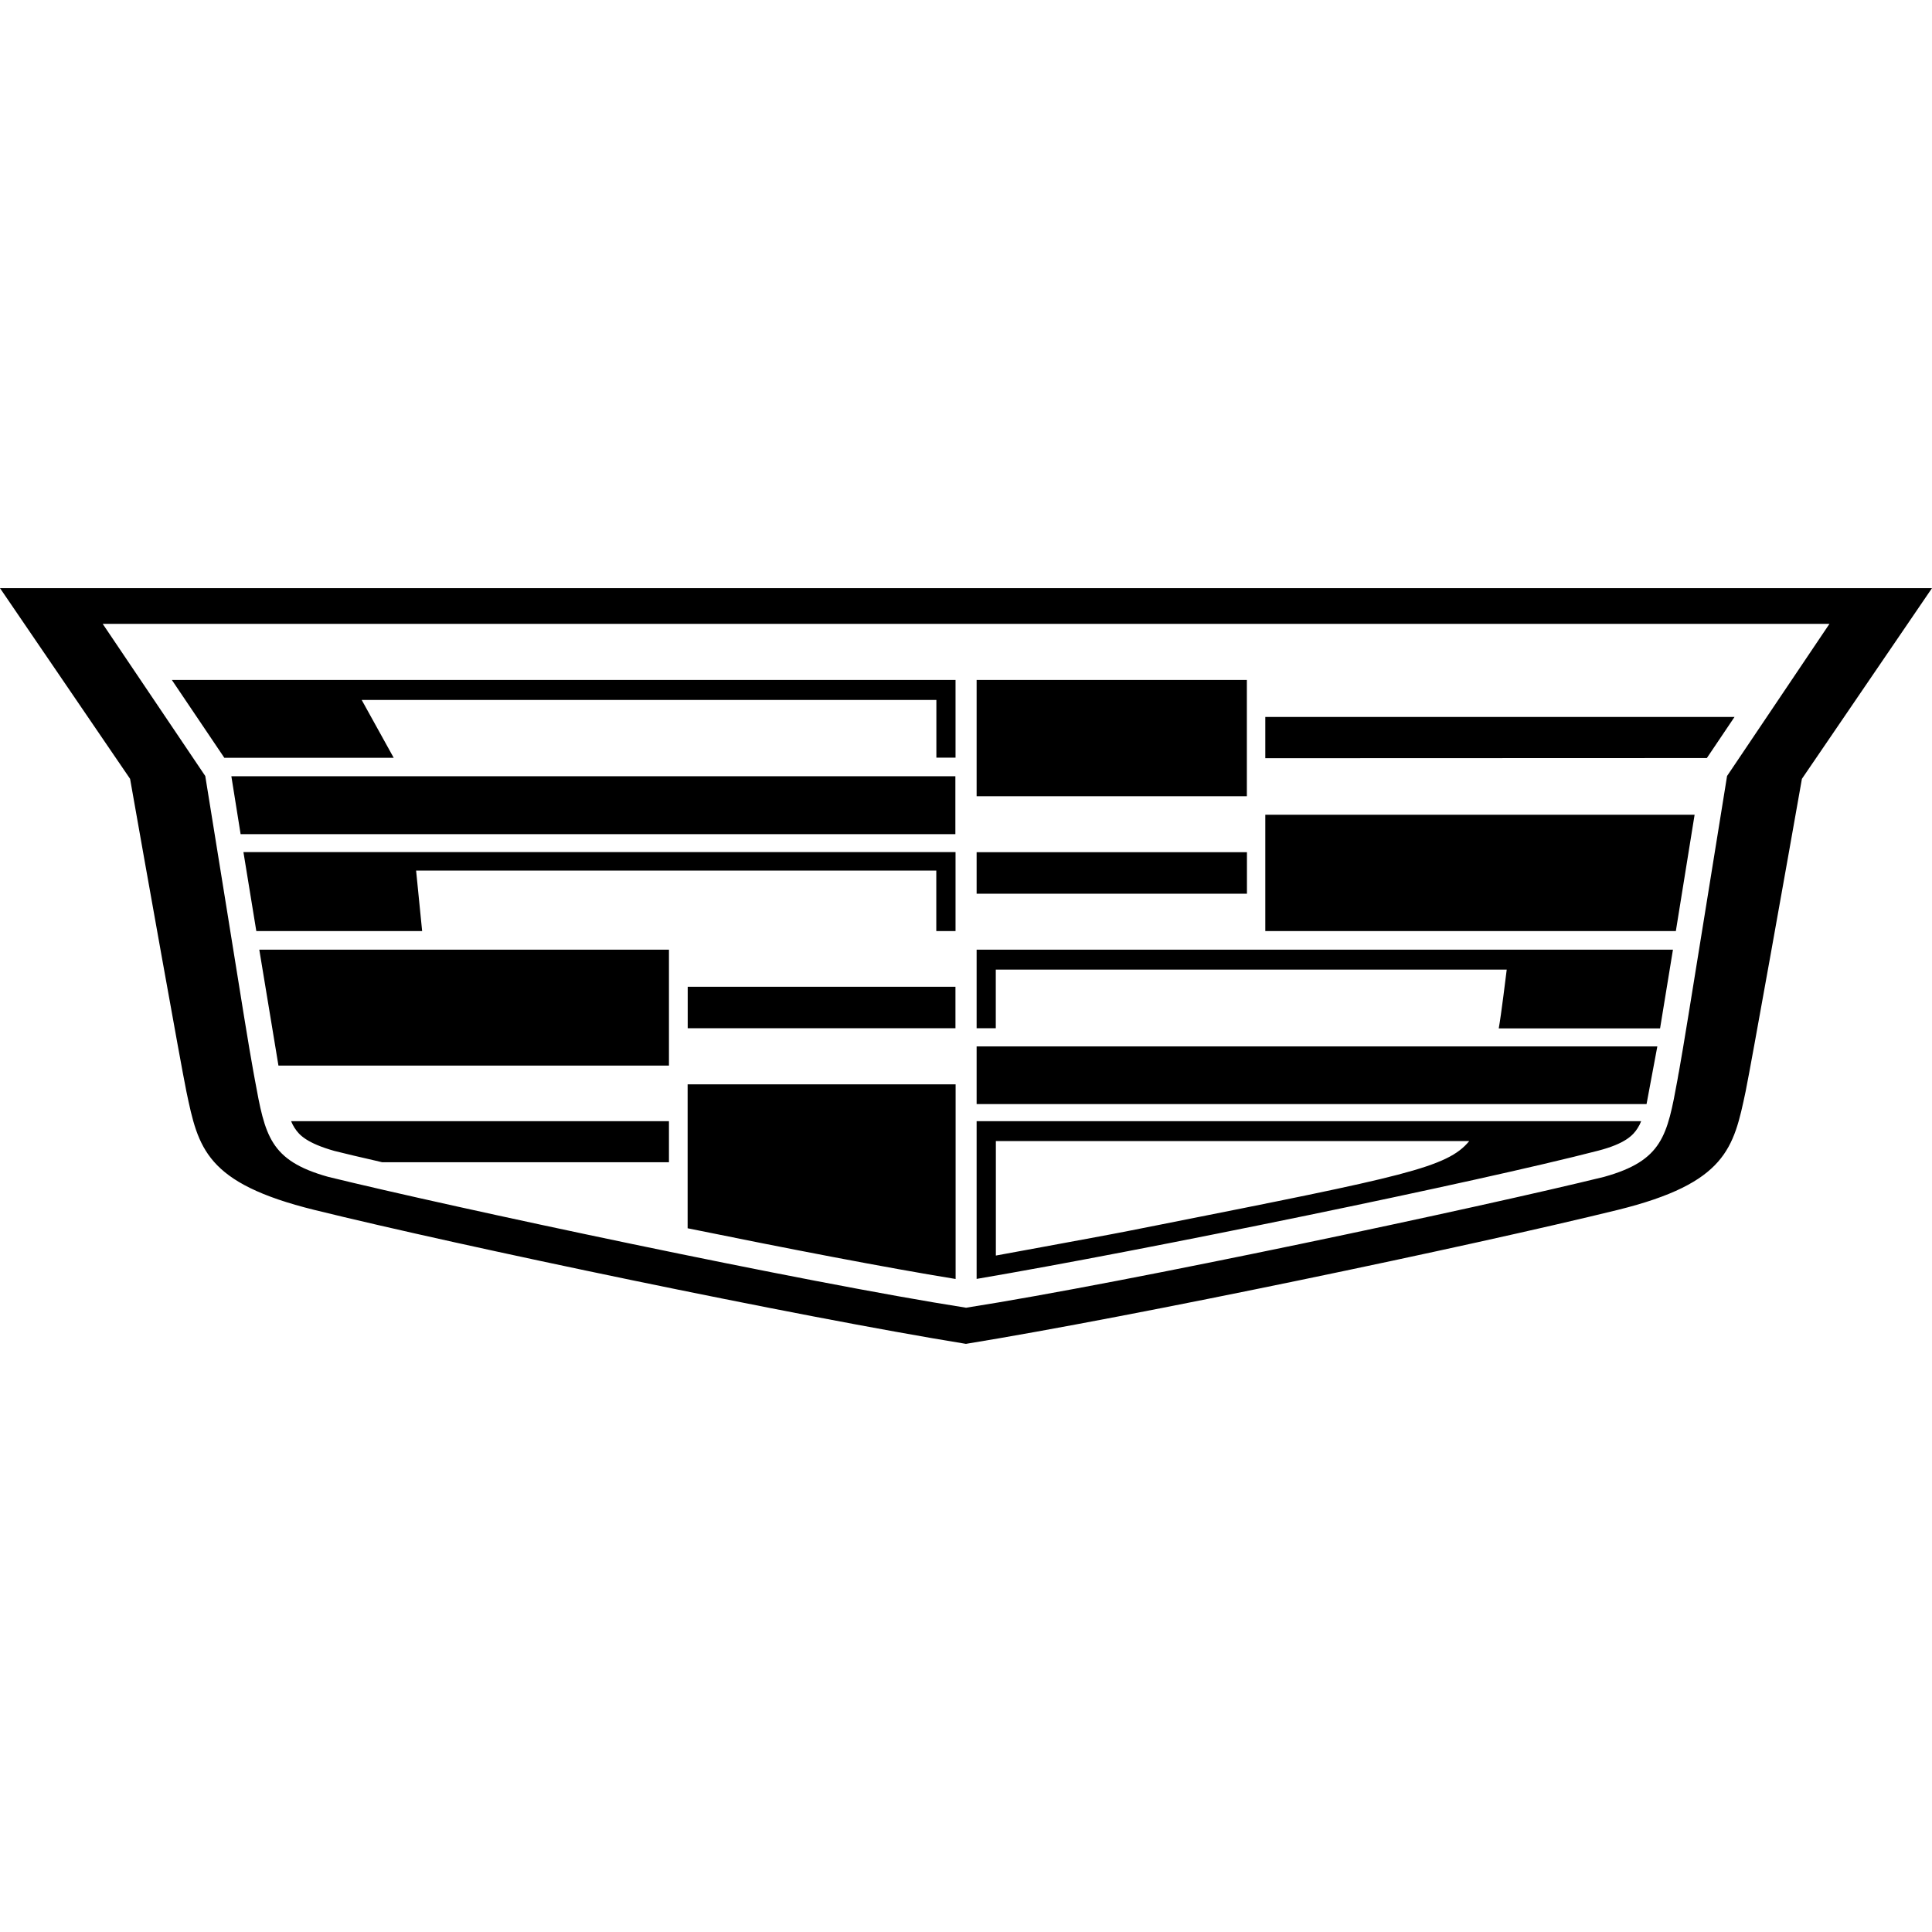
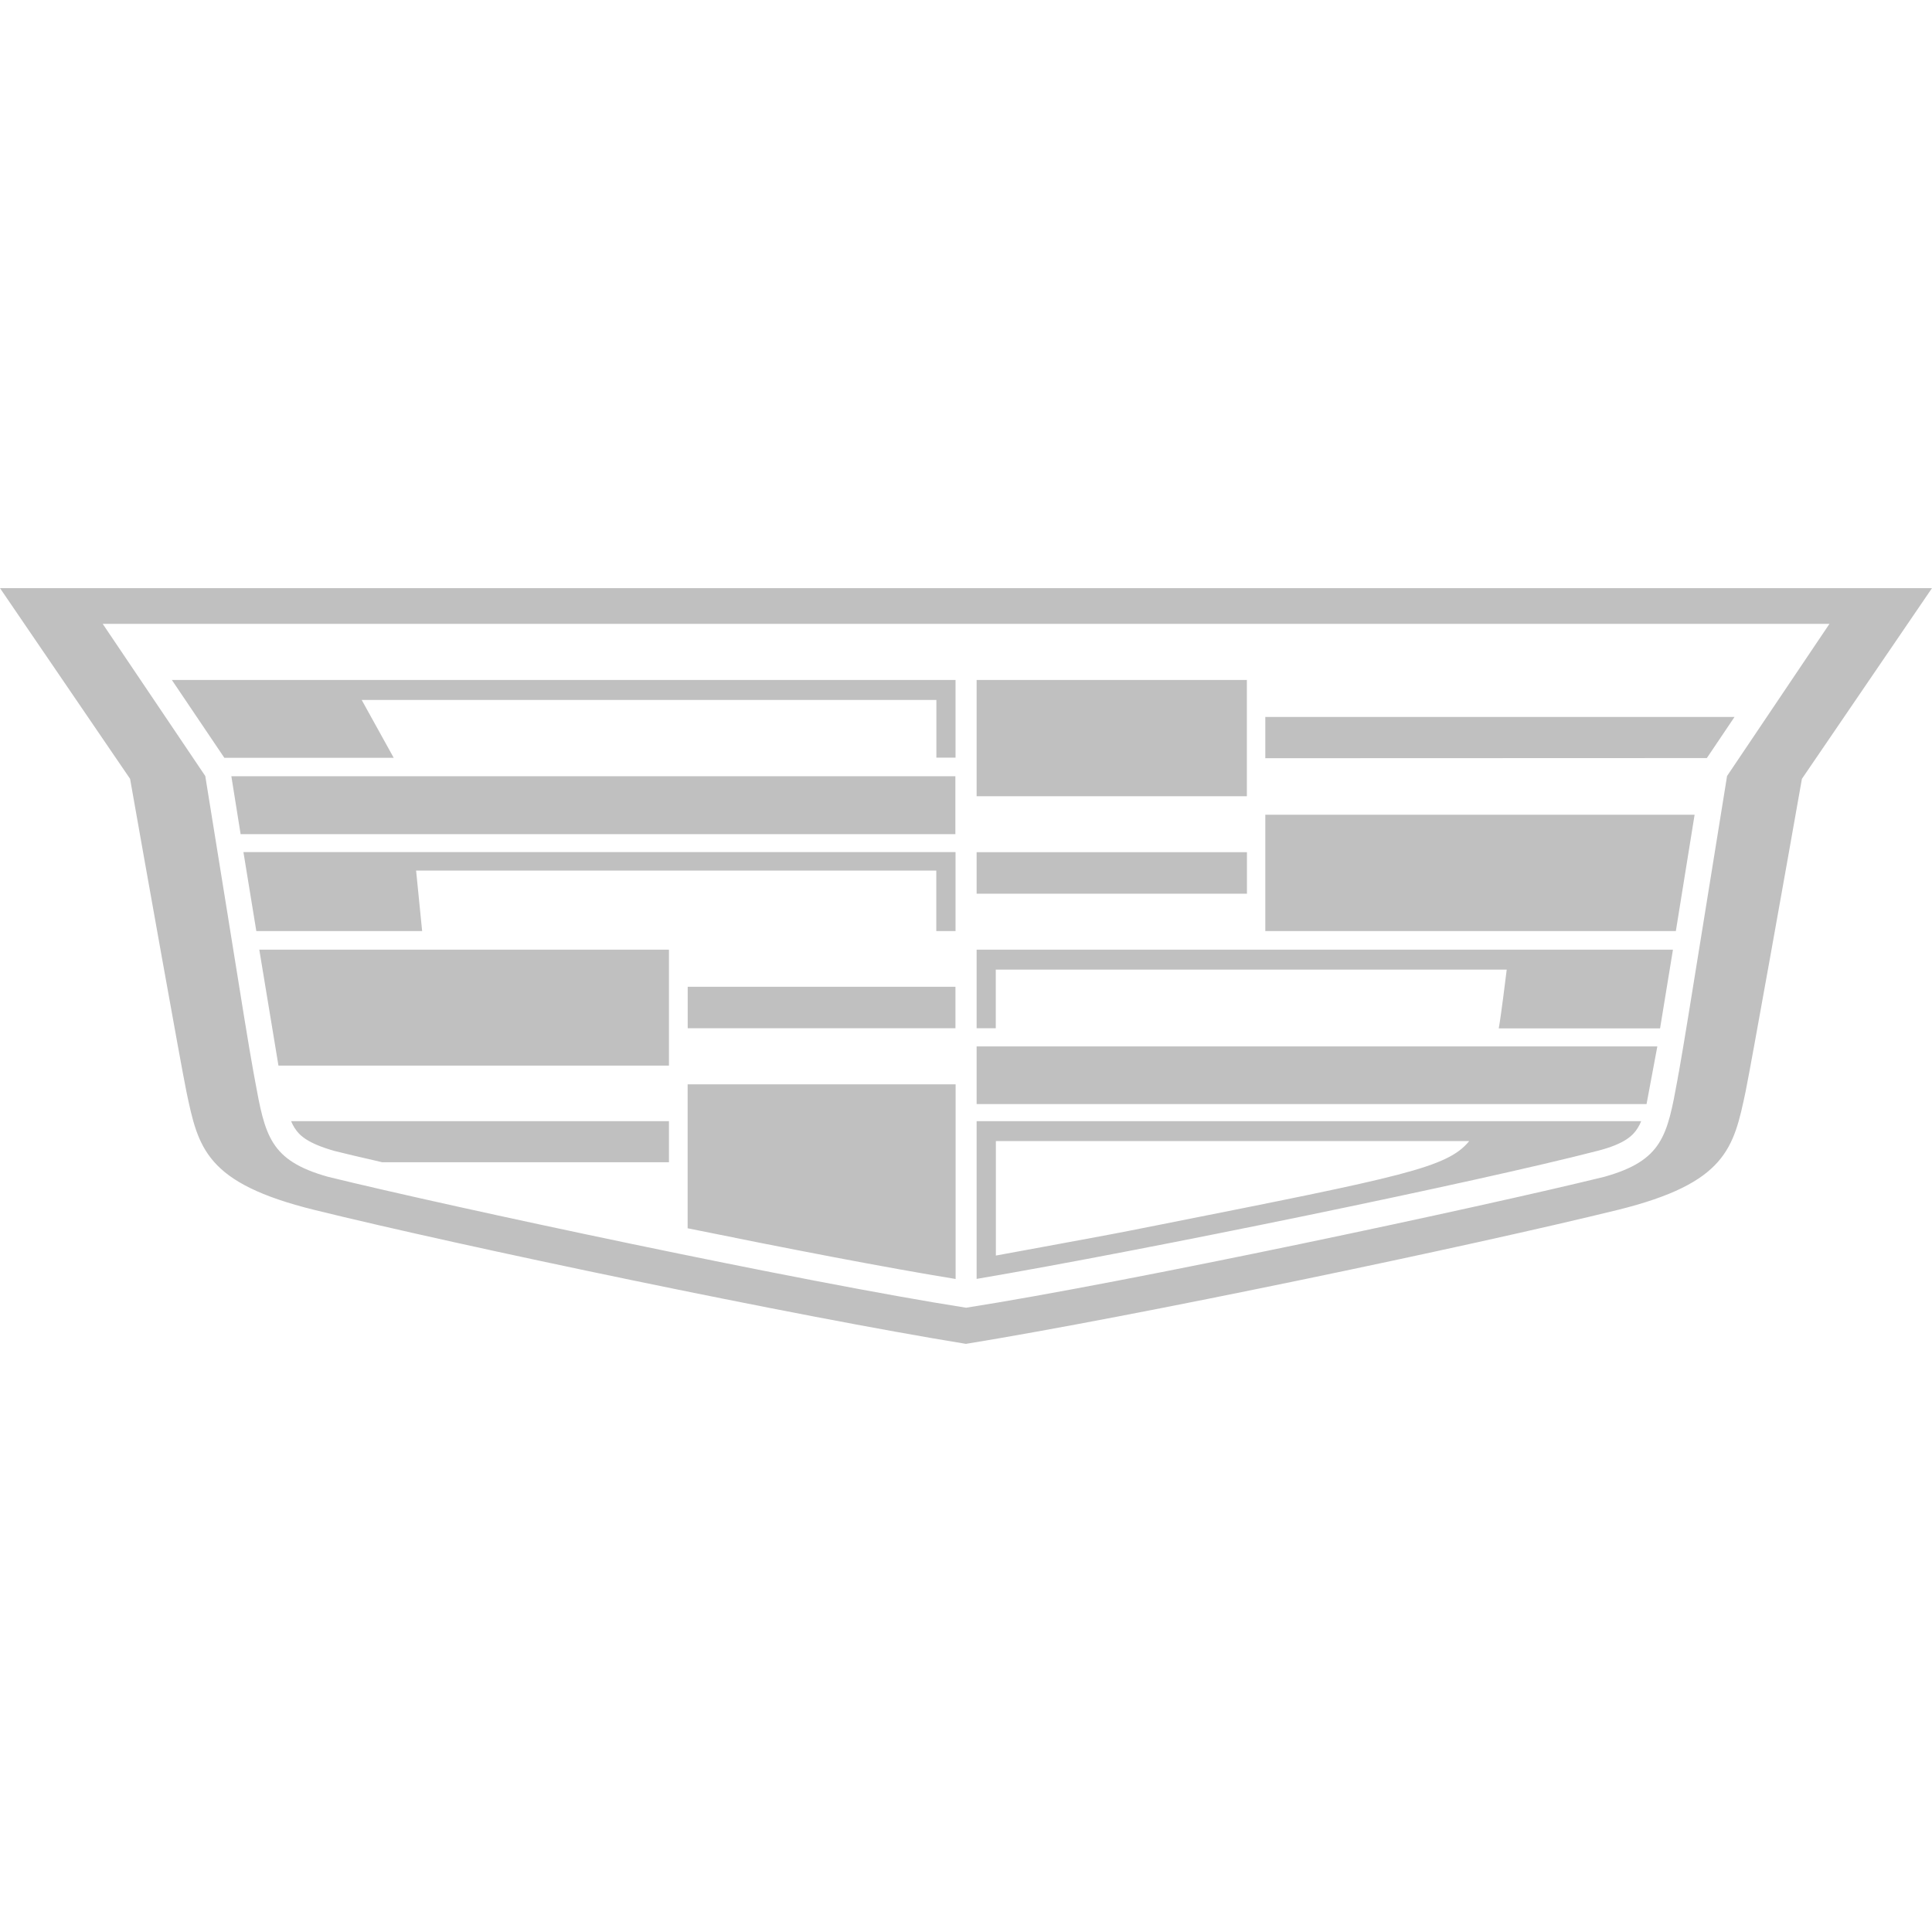
- <svg xmlns="http://www.w3.org/2000/svg" fill="#000000" role="img" viewBox="0 0 24 24">
+ <svg xmlns="http://www.w3.org/2000/svg" fill="#C0C0C0" role="img" viewBox="0 0 24 24">
  <path d="M2.787 9.414h2.104l-.398-.719h7.139v.717h.238v-.965H2.135l.652.967zm.202.948h8.879v-.719H2.874l.115.719zm2.255 1.204h-2.06l-.16-.981h8.846v.981h-.239v-.751H5.169l.075.751zm3.299.692h3.326v.515H8.543v-.515zm3.589-3.811h3.357v1.444h-3.357V8.447zm-8.469 5.569c.054.086.155.186.49.281.146.037.305.074.515.122l.08.019H8.31v-.51H3.616c.013.03.028.06.046.088h.001zm4.647-.779H3.459l-.238-1.44H8.31v1.44zm.232 2.021c1.243.253 2.457.488 3.329.63V13.47H8.542V15.258zm12.276-3.692h-5.1v-1.445h5.333l-.233 1.445zm-5.1-2.66v.513l5.485-.002.344-.511h-5.829zM0 7.306l1.616 2.369c.177 1.006.64 3.599.693 3.85l.006.032c.148.706.239 1.139 1.59 1.473 1.825.45 5.997 1.323 8.094 1.664 2.097-.341 6.271-1.215 8.097-1.664 1.35-.334 1.44-.767 1.589-1.473l.006-.032c.053-.253.516-2.844.693-3.85L24 7.306H0zm21.454 2.335-.277 1.717c-.16.994-.267 1.657-.32 1.951l-.007.035-.012.07c-.127.692-.183 1.002-.91 1.205-1.516.373-5.908 1.31-7.927 1.626-2.018-.316-6.41-1.254-7.925-1.626-.727-.203-.783-.513-.91-1.206l-.019-.104c-.053-.288-.156-.93-.31-1.89v-.001L2.55 9.64 1.276 7.75h21.45l-1.272 1.89v.001zm-9.084 3.132h-.238v-.976h8.65l-.16.978h-2.004c.031-.171.09-.659.099-.73H12.37v.728zm-.238.942h8.322l.134-.716h-8.456v.716zm0-3.129h3.358v.516h-3.358v-.516zm0 3.342v1.959c2.115-.36 6.223-1.205 7.718-1.592.338-.087.438-.193.492-.279a.448.448 0 0 0 .045-.088h-8.255zm2.296 1.282-.415.082c-.21.042-.665.125-1.065.199l-.577.106v-1.422h5.88c-.27.33-.812.437-3.823 1.035z" />
</svg>
